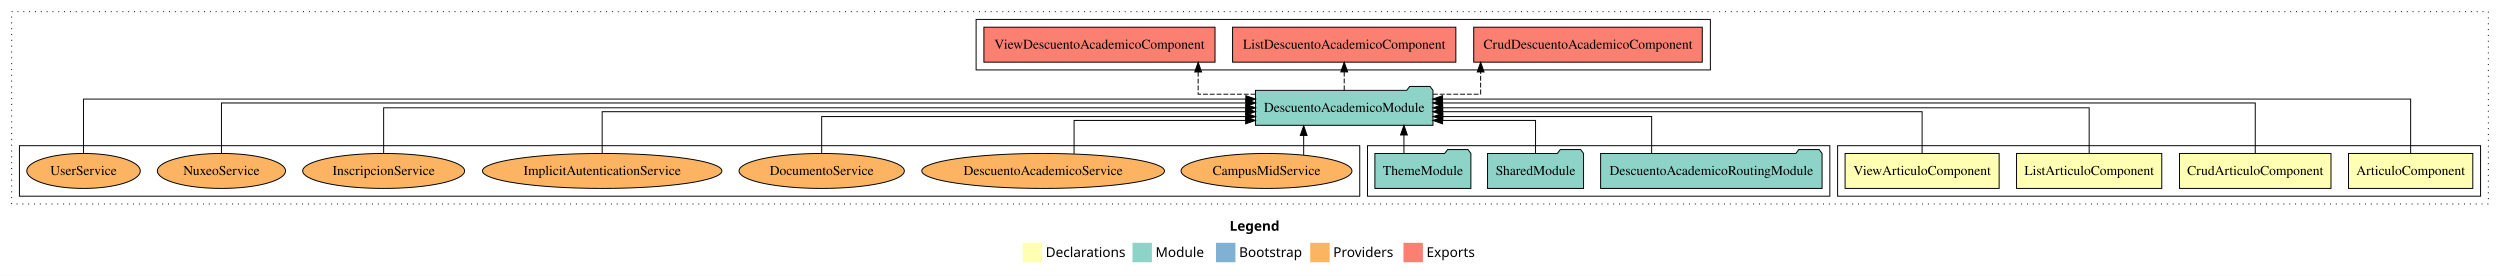
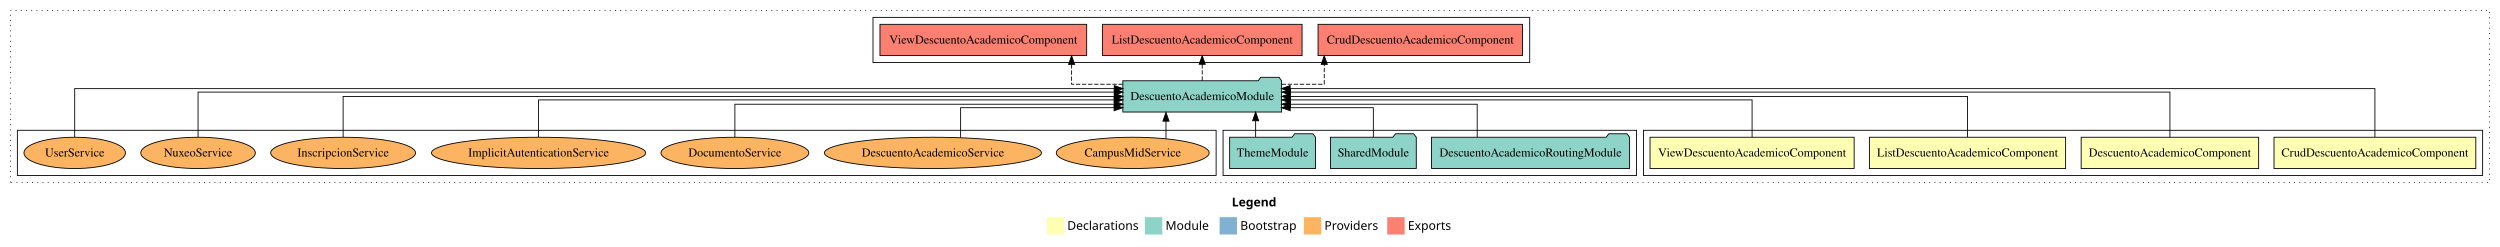
- <svg xmlns="http://www.w3.org/2000/svg" width="2574pt" height="284pt" viewBox="0.00 0.00 2574.00 284.00">
+ <svg xmlns="http://www.w3.org/2000/svg" width="2878pt" height="284pt" viewBox="0.00 0.00 2878.00 284.00">
  <g id="graph0" class="graph" transform="scale(1 1) rotate(0) translate(4 280)">
-     <polygon fill="#ffffff" stroke="transparent" points="-4,4 -4,-280 2570,-280 2570,4 -4,4" />
-     <text text-anchor="start" x="1262.009" y="-42.4" font-family="sans-serif" font-weight="bold" font-size="14.00" fill="#000000">Legend</text>
-     <polygon fill="#ffffb3" stroke="transparent" points="1049,-10 1049,-30 1069,-30 1069,-10 1049,-10" />
-     <text text-anchor="start" x="1072.629" y="-15.4" font-family="sans-serif" font-size="14.00" fill="#000000">  Declarations</text>
-     <polygon fill="#8dd3c7" stroke="transparent" points="1162,-10 1162,-30 1182,-30 1182,-10 1162,-10" />
-     <text text-anchor="start" x="1185.725" y="-15.4" font-family="sans-serif" font-size="14.00" fill="#000000">  Module</text>
-     <polygon fill="#80b1d3" stroke="transparent" points="1248,-10 1248,-30 1268,-30 1268,-10 1248,-10" />
-     <text text-anchor="start" x="1271.781" y="-15.4" font-family="sans-serif" font-size="14.00" fill="#000000">  Bootstrap</text>
-     <polygon fill="#fdb462" stroke="transparent" points="1345,-10 1345,-30 1365,-30 1365,-10 1345,-10" />
-     <text text-anchor="start" x="1368.673" y="-15.4" font-family="sans-serif" font-size="14.00" fill="#000000">  Providers</text>
-     <polygon fill="#fb8072" stroke="transparent" points="1441,-10 1441,-30 1461,-30 1461,-10 1441,-10" />
-     <text text-anchor="start" x="1464.726" y="-15.4" font-family="sans-serif" font-size="14.00" fill="#000000">  Exports</text>
+     <polygon fill="#ffffff" stroke="transparent" points="-4,4 -4,-280 2874,-280 2874,4 -4,4" />
+     <text text-anchor="start" x="1414.009" y="-42.4" font-family="sans-serif" font-weight="bold" font-size="14.00" fill="#000000">Legend</text>
+     <polygon fill="#ffffb3" stroke="transparent" points="1201,-10 1201,-30 1221,-30 1221,-10 1201,-10" />
+     <text text-anchor="start" x="1224.629" y="-15.4" font-family="sans-serif" font-size="14.00" fill="#000000">  Declarations</text>
+     <polygon fill="#8dd3c7" stroke="transparent" points="1314,-10 1314,-30 1334,-30 1334,-10 1314,-10" />
+     <text text-anchor="start" x="1337.725" y="-15.4" font-family="sans-serif" font-size="14.00" fill="#000000">  Module</text>
+     <polygon fill="#80b1d3" stroke="transparent" points="1400,-10 1400,-30 1420,-30 1420,-10 1400,-10" />
+     <text text-anchor="start" x="1423.781" y="-15.4" font-family="sans-serif" font-size="14.00" fill="#000000">  Bootstrap</text>
+     <polygon fill="#fdb462" stroke="transparent" points="1497,-10 1497,-30 1517,-30 1517,-10 1497,-10" />
+     <text text-anchor="start" x="1520.673" y="-15.4" font-family="sans-serif" font-size="14.00" fill="#000000">  Providers</text>
+     <polygon fill="#fb8072" stroke="transparent" points="1593,-10 1593,-30 1613,-30 1613,-10 1593,-10" />
+     <text text-anchor="start" x="1616.726" y="-15.4" font-family="sans-serif" font-size="14.00" fill="#000000">  Exports</text>
    <g id="clust1" class="cluster">
-       <polygon fill="none" stroke="#000000" stroke-dasharray="1,5" points="8,-70 8,-268 2558,-268 2558,-70 8,-70" />
+       <polygon fill="none" stroke="#000000" stroke-dasharray="1,5" points="8,-70 8,-268 2862,-268 2862,-70 8,-70" />
    </g>
    <g id="clust2" class="cluster">
-       <polygon fill="none" stroke="#000000" points="1888,-78 1888,-130 2550,-130 2550,-78 1888,-78" />
+       <polygon fill="none" stroke="#000000" points="1888,-78 1888,-130 2854,-130 2854,-78 1888,-78" />
    </g>
    <g id="clust7" class="cluster">
      <polygon fill="none" stroke="#000000" points="1404,-78 1404,-130 1880,-130 1880,-78 1404,-78" />
    </g>
    <g id="clust8" class="cluster">
      <polygon fill="none" stroke="#000000" points="1001,-208 1001,-260 1757,-260 1757,-208 1001,-208" />
    </g>
    <g id="clust10" class="cluster">
      <polygon fill="none" stroke="#000000" points="16,-78 16,-130 1396,-130 1396,-78 16,-78" />
    </g>
    <g id="node1" class="node">
-       <polygon fill="#ffffb3" stroke="#000000" points="2541.986,-122 2414.014,-122 2414.014,-86 2541.986,-86 2541.986,-122" />
-       <text text-anchor="middle" x="2478" y="-99.8" font-family="Times,serif" font-size="14.00" fill="#000000">ArticuloComponent</text>
+       <polygon fill="#ffffb3" stroke="#000000" points="2846.162,-122 2613.838,-122 2613.838,-86 2846.162,-86 2846.162,-122" />
+       <text text-anchor="middle" x="2730" y="-99.8" font-family="Times,serif" font-size="14.00" fill="#000000">CrudDescuentoAcademicoComponent</text>
    </g>
    <g id="node5" class="node">
      <polygon fill="#8dd3c7" stroke="#000000" points="1471.382,-187 1468.382,-191 1447.382,-191 1444.382,-187 1288.618,-187 1288.618,-151 1471.382,-151 1471.382,-187" />
      <text text-anchor="middle" x="1380" y="-164.8" font-family="Times,serif" font-size="14.00" fill="#000000">DescuentoAcademicoModule</text>
    </g>
    <g id="edge1" class="edge">
-       <path fill="none" stroke="#000000" d="M2478,-122.292C2478,-144.206 2478,-178 2478,-178 2478,-178 1481.257,-178 1481.257,-178" />
-       <polygon fill="#000000" stroke="#000000" points="1481.257,-174.5 1471.257,-178 1481.257,-181.5 1481.257,-174.5" />
+       <path fill="none" stroke="#000000" d="M2730,-122.292C2730,-144.206 2730,-178 2730,-178 2730,-178 1481.201,-178 1481.201,-178" />
+       <polygon fill="#000000" stroke="#000000" points="1481.201,-174.5 1471.201,-178 1481.201,-181.5 1481.201,-174.5" />
    </g>
    <g id="node2" class="node">
-       <polygon fill="#ffffb3" stroke="#000000" points="2395.983,-122 2240.017,-122 2240.017,-86 2395.983,-86 2395.983,-122" />
-       <text text-anchor="middle" x="2318" y="-99.8" font-family="Times,serif" font-size="14.00" fill="#000000">CrudArticuloComponent</text>
+       <polygon fill="#ffffb3" stroke="#000000" points="2596.164,-122 2391.836,-122 2391.836,-86 2596.164,-86 2596.164,-122" />
+       <text text-anchor="middle" x="2494" y="-99.8" font-family="Times,serif" font-size="14.00" fill="#000000">DescuentoAcademicoComponent</text>
    </g>
    <g id="edge2" class="edge">
-       <path fill="none" stroke="#000000" d="M2318,-122.027C2318,-142.767 2318,-174 2318,-174 2318,-174 1481.219,-174 1481.219,-174" />
-       <polygon fill="#000000" stroke="#000000" points="1481.219,-170.5 1471.219,-174 1481.219,-177.5 1481.219,-170.5" />
+       <path fill="none" stroke="#000000" d="M2494,-122.027C2494,-142.767 2494,-174 2494,-174 2494,-174 1481.637,-174 1481.637,-174" />
+       <polygon fill="#000000" stroke="#000000" points="1481.637,-170.5 1471.637,-174 1481.637,-177.5 1481.637,-170.5" />
    </g>
    <g id="node3" class="node">
-       <polygon fill="#ffffb3" stroke="#000000" points="2221.765,-122 2072.235,-122 2072.235,-86 2221.765,-86 2221.765,-122" />
-       <text text-anchor="middle" x="2147" y="-99.8" font-family="Times,serif" font-size="14.00" fill="#000000">ListArticuloComponent</text>
+       <polygon fill="#ffffb3" stroke="#000000" points="2373.943,-122 2148.057,-122 2148.057,-86 2373.943,-86 2373.943,-122" />
+       <text text-anchor="middle" x="2261" y="-99.8" font-family="Times,serif" font-size="14.00" fill="#000000">ListDescuentoAcademicoComponent</text>
    </g>
    <g id="edge3" class="edge">
-       <path fill="none" stroke="#000000" d="M2147,-122.106C2147,-141.339 2147,-169 2147,-169 2147,-169 1481.376,-169 1481.376,-169" />
+       <path fill="none" stroke="#000000" d="M2261,-122.106C2261,-141.339 2261,-169 2261,-169 2261,-169 1481.376,-169 1481.376,-169" />
      <polygon fill="#000000" stroke="#000000" points="1481.376,-165.5 1471.376,-169 1481.376,-172.5 1481.376,-165.5" />
    </g>
    <g id="node4" class="node">
-       <polygon fill="#ffffb3" stroke="#000000" points="2054.305,-122 1895.695,-122 1895.695,-86 2054.305,-86 2054.305,-122" />
-       <text text-anchor="middle" x="1975" y="-99.8" font-family="Times,serif" font-size="14.00" fill="#000000">ViewArticuloComponent</text>
+       <polygon fill="#ffffb3" stroke="#000000" points="2130.483,-122 1895.517,-122 1895.517,-86 2130.483,-86 2130.483,-122" />
+       <text text-anchor="middle" x="2013" y="-99.8" font-family="Times,serif" font-size="14.00" fill="#000000">ViewDescuentoAcademicoComponent</text>
    </g>
    <g id="edge4" class="edge">
-       <path fill="none" stroke="#000000" d="M1975,-122.302C1975,-140.27 1975,-165 1975,-165 1975,-165 1481.34,-165 1481.34,-165" />
-       <polygon fill="#000000" stroke="#000000" points="1481.34,-161.5 1471.34,-165 1481.34,-168.5 1481.34,-161.5" />
+       <path fill="none" stroke="#000000" d="M2013,-122.302C2013,-140.27 2013,-165 2013,-165 2013,-165 1481.368,-165 1481.368,-165" />
+       <polygon fill="#000000" stroke="#000000" points="1481.368,-161.5 1471.368,-165 1481.368,-168.5 1481.368,-161.5" />
    </g>
    <g id="node9" class="node">
      <polygon fill="#fb8072" stroke="#000000" points="1748.662,-252 1513.338,-252 1513.338,-216 1748.662,-216 1748.662,-252" />
      <text text-anchor="middle" x="1631" y="-229.8" font-family="Times,serif" font-size="14.00" fill="#000000">CrudDescuentoAcademicoComponent </text>
    </g>
    <g id="edge8" class="edge">
      <path fill="none" stroke="#000000" stroke-dasharray="5,2" d="M1471.346,-183C1498.178,-183 1520.479,-183 1520.479,-183 1520.479,-183 1520.479,-205.876 1520.479,-205.876" />
      <polygon fill="#000000" stroke="#000000" points="1516.979,-205.876 1520.479,-215.876 1523.979,-205.876 1516.979,-205.876" />
    </g>
    <g id="node10" class="node">
      <polygon fill="#fb8072" stroke="#000000" points="1494.943,-252 1265.057,-252 1265.057,-216 1494.943,-216 1494.943,-252" />
      <text text-anchor="middle" x="1380" y="-229.8" font-family="Times,serif" font-size="14.00" fill="#000000">ListDescuentoAcademicoComponent </text>
    </g>
    <g id="edge9" class="edge">
      <path fill="none" stroke="#000000" stroke-dasharray="5,2" d="M1380,-187.106C1380,-187.106 1380,-205.991 1380,-205.991" />
      <polygon fill="#000000" stroke="#000000" points="1376.5,-205.991 1380,-215.991 1383.5,-205.991 1376.5,-205.991" />
    </g>
    <g id="node11" class="node">
      <polygon fill="#fb8072" stroke="#000000" points="1246.983,-252 1009.017,-252 1009.017,-216 1246.983,-216 1246.983,-252" />
      <text text-anchor="middle" x="1128" y="-229.8" font-family="Times,serif" font-size="14.00" fill="#000000">ViewDescuentoAcademicoComponent </text>
    </g>
    <g id="edge10" class="edge">
      <path fill="none" stroke="#000000" stroke-dasharray="5,2" d="M1288.626,-183C1257.138,-183 1229.626,-183 1229.626,-183 1229.626,-183 1229.626,-205.876 1229.626,-205.876" />
      <polygon fill="#000000" stroke="#000000" points="1226.126,-205.876 1229.626,-215.876 1233.126,-205.876 1226.126,-205.876" />
    </g>
    <g id="node6" class="node">
      <polygon fill="#8dd3c7" stroke="#000000" points="1872,-122 1869,-126 1848,-126 1845,-122 1644,-122 1644,-86 1872,-86 1872,-122" />
      <text text-anchor="middle" x="1758" y="-99.8" font-family="Times,serif" font-size="14.00" fill="#000000">DescuentoAcademicoRoutingModule</text>
    </g>
    <g id="edge5" class="edge">
      <path fill="none" stroke="#000000" d="M1696.541,-122.027C1696.541,-138.398 1696.541,-160 1696.541,-160 1696.541,-160 1481.557,-160 1481.557,-160" />
      <polygon fill="#000000" stroke="#000000" points="1481.557,-156.5 1471.557,-160 1481.557,-163.5 1481.557,-156.5" />
    </g>
    <g id="node7" class="node">
      <polygon fill="#8dd3c7" stroke="#000000" points="1626.423,-122 1623.423,-126 1602.423,-126 1599.423,-122 1527.577,-122 1527.577,-86 1626.423,-86 1626.423,-122" />
      <text text-anchor="middle" x="1577" y="-99.8" font-family="Times,serif" font-size="14.00" fill="#000000">SharedModule</text>
    </g>
    <g id="edge6" class="edge">
      <path fill="none" stroke="#000000" d="M1577,-122.187C1577,-137.182 1577,-156 1577,-156 1577,-156 1481.291,-156 1481.291,-156" />
      <polygon fill="#000000" stroke="#000000" points="1481.291,-152.5 1471.291,-156 1481.291,-159.5 1481.291,-152.5" />
    </g>
    <g id="node8" class="node">
      <polygon fill="#8dd3c7" stroke="#000000" points="1510.423,-122 1507.423,-126 1486.423,-126 1483.423,-122 1411.577,-122 1411.577,-86 1510.423,-86 1510.423,-122" />
      <text text-anchor="middle" x="1461" y="-99.8" font-family="Times,serif" font-size="14.00" fill="#000000">ThemeModule</text>
    </g>
    <g id="edge7" class="edge">
      <path fill="none" stroke="#000000" d="M1441.49,-122.106C1441.49,-122.106 1441.49,-140.991 1441.49,-140.991" />
      <polygon fill="#000000" stroke="#000000" points="1437.99,-140.991 1441.49,-150.991 1444.99,-140.991 1437.99,-140.991" />
    </g>
    <g id="node12" class="node">
      <ellipse fill="#fdb462" stroke="#000000" cx="1300" cy="-104" rx="87.98" ry="18" />
      <text text-anchor="middle" x="1300" y="-99.8" font-family="Times,serif" font-size="14.00" fill="#000000">CampusMidService</text>
    </g>
    <g id="edge11" class="edge">
      <path fill="none" stroke="#000000" d="M1338.274,-120.402C1338.274,-120.402 1338.274,-140.537 1338.274,-140.537" />
      <polygon fill="#000000" stroke="#000000" points="1334.774,-140.537 1338.274,-150.537 1341.774,-140.537 1334.774,-140.537" />
    </g>
    <g id="node13" class="node">
      <ellipse fill="#fdb462" stroke="#000000" cx="1070" cy="-104" rx="124.938" ry="18" />
      <text text-anchor="middle" x="1070" y="-99.8" font-family="Times,serif" font-size="14.00" fill="#000000">DescuentoAcademicoService</text>
    </g>
    <g id="edge12" class="edge">
      <path fill="none" stroke="#000000" d="M1101.864,-121.605C1101.864,-136.69 1101.864,-156 1101.864,-156 1101.864,-156 1278.543,-156 1278.543,-156" />
      <polygon fill="#000000" stroke="#000000" points="1278.543,-159.5 1288.543,-156 1278.543,-152.5 1278.543,-159.5" />
    </g>
    <g id="node14" class="node">
      <ellipse fill="#fdb462" stroke="#000000" cx="842" cy="-104" rx="85.093" ry="18" />
      <text text-anchor="middle" x="842" y="-99.8" font-family="Times,serif" font-size="14.00" fill="#000000">DocumentoService</text>
    </g>
    <g id="edge13" class="edge">
      <path fill="none" stroke="#000000" d="M842,-122.027C842,-138.398 842,-160 842,-160 842,-160 1278.736,-160 1278.736,-160" />
      <polygon fill="#000000" stroke="#000000" points="1278.736,-163.5 1288.736,-160 1278.736,-156.5 1278.736,-163.5" />
    </g>
    <g id="node15" class="node">
      <ellipse fill="#fdb462" stroke="#000000" cx="616" cy="-104" rx="123.265" ry="18" />
      <text text-anchor="middle" x="616" y="-99.8" font-family="Times,serif" font-size="14.00" fill="#000000">ImplicitAutenticationService</text>
    </g>
    <g id="edge14" class="edge">
      <path fill="none" stroke="#000000" d="M616,-122.302C616,-140.27 616,-165 616,-165 616,-165 1278.603,-165 1278.603,-165" />
      <polygon fill="#000000" stroke="#000000" points="1278.603,-168.5 1288.603,-165 1278.603,-161.5 1278.603,-168.5" />
    </g>
    <g id="node16" class="node">
      <ellipse fill="#fdb462" stroke="#000000" cx="391" cy="-104" rx="83.364" ry="18" />
      <text text-anchor="middle" x="391" y="-99.8" font-family="Times,serif" font-size="14.00" fill="#000000">InscripcionService</text>
    </g>
    <g id="edge15" class="edge">
      <path fill="none" stroke="#000000" d="M391,-122.106C391,-141.339 391,-169 391,-169 391,-169 1278.73,-169 1278.73,-169" />
      <polygon fill="#000000" stroke="#000000" points="1278.73,-172.5 1288.73,-169 1278.73,-165.5 1278.73,-172.5" />
    </g>
    <g id="node17" class="node">
      <ellipse fill="#fdb462" stroke="#000000" cx="224" cy="-104" rx="65.972" ry="18" />
      <text text-anchor="middle" x="224" y="-99.8" font-family="Times,serif" font-size="14.00" fill="#000000">NuxeoService</text>
    </g>
    <g id="edge16" class="edge">
      <path fill="none" stroke="#000000" d="M224,-122.027C224,-142.767 224,-174 224,-174 224,-174 1278.808,-174 1278.808,-174" />
      <polygon fill="#000000" stroke="#000000" points="1278.808,-177.5 1288.808,-174 1278.808,-170.5 1278.808,-177.5" />
    </g>
    <g id="node18" class="node">
      <ellipse fill="#fdb462" stroke="#000000" cx="82" cy="-104" rx="58.441" ry="18" />
      <text text-anchor="middle" x="82" y="-99.8" font-family="Times,serif" font-size="14.00" fill="#000000">UserService</text>
    </g>
    <g id="edge17" class="edge">
      <path fill="none" stroke="#000000" d="M82,-122.292C82,-144.206 82,-178 82,-178 82,-178 1278.727,-178 1278.727,-178" />
      <polygon fill="#000000" stroke="#000000" points="1278.727,-181.5 1288.727,-178 1278.727,-174.5 1278.727,-181.5" />
    </g>
  </g>
</svg>
